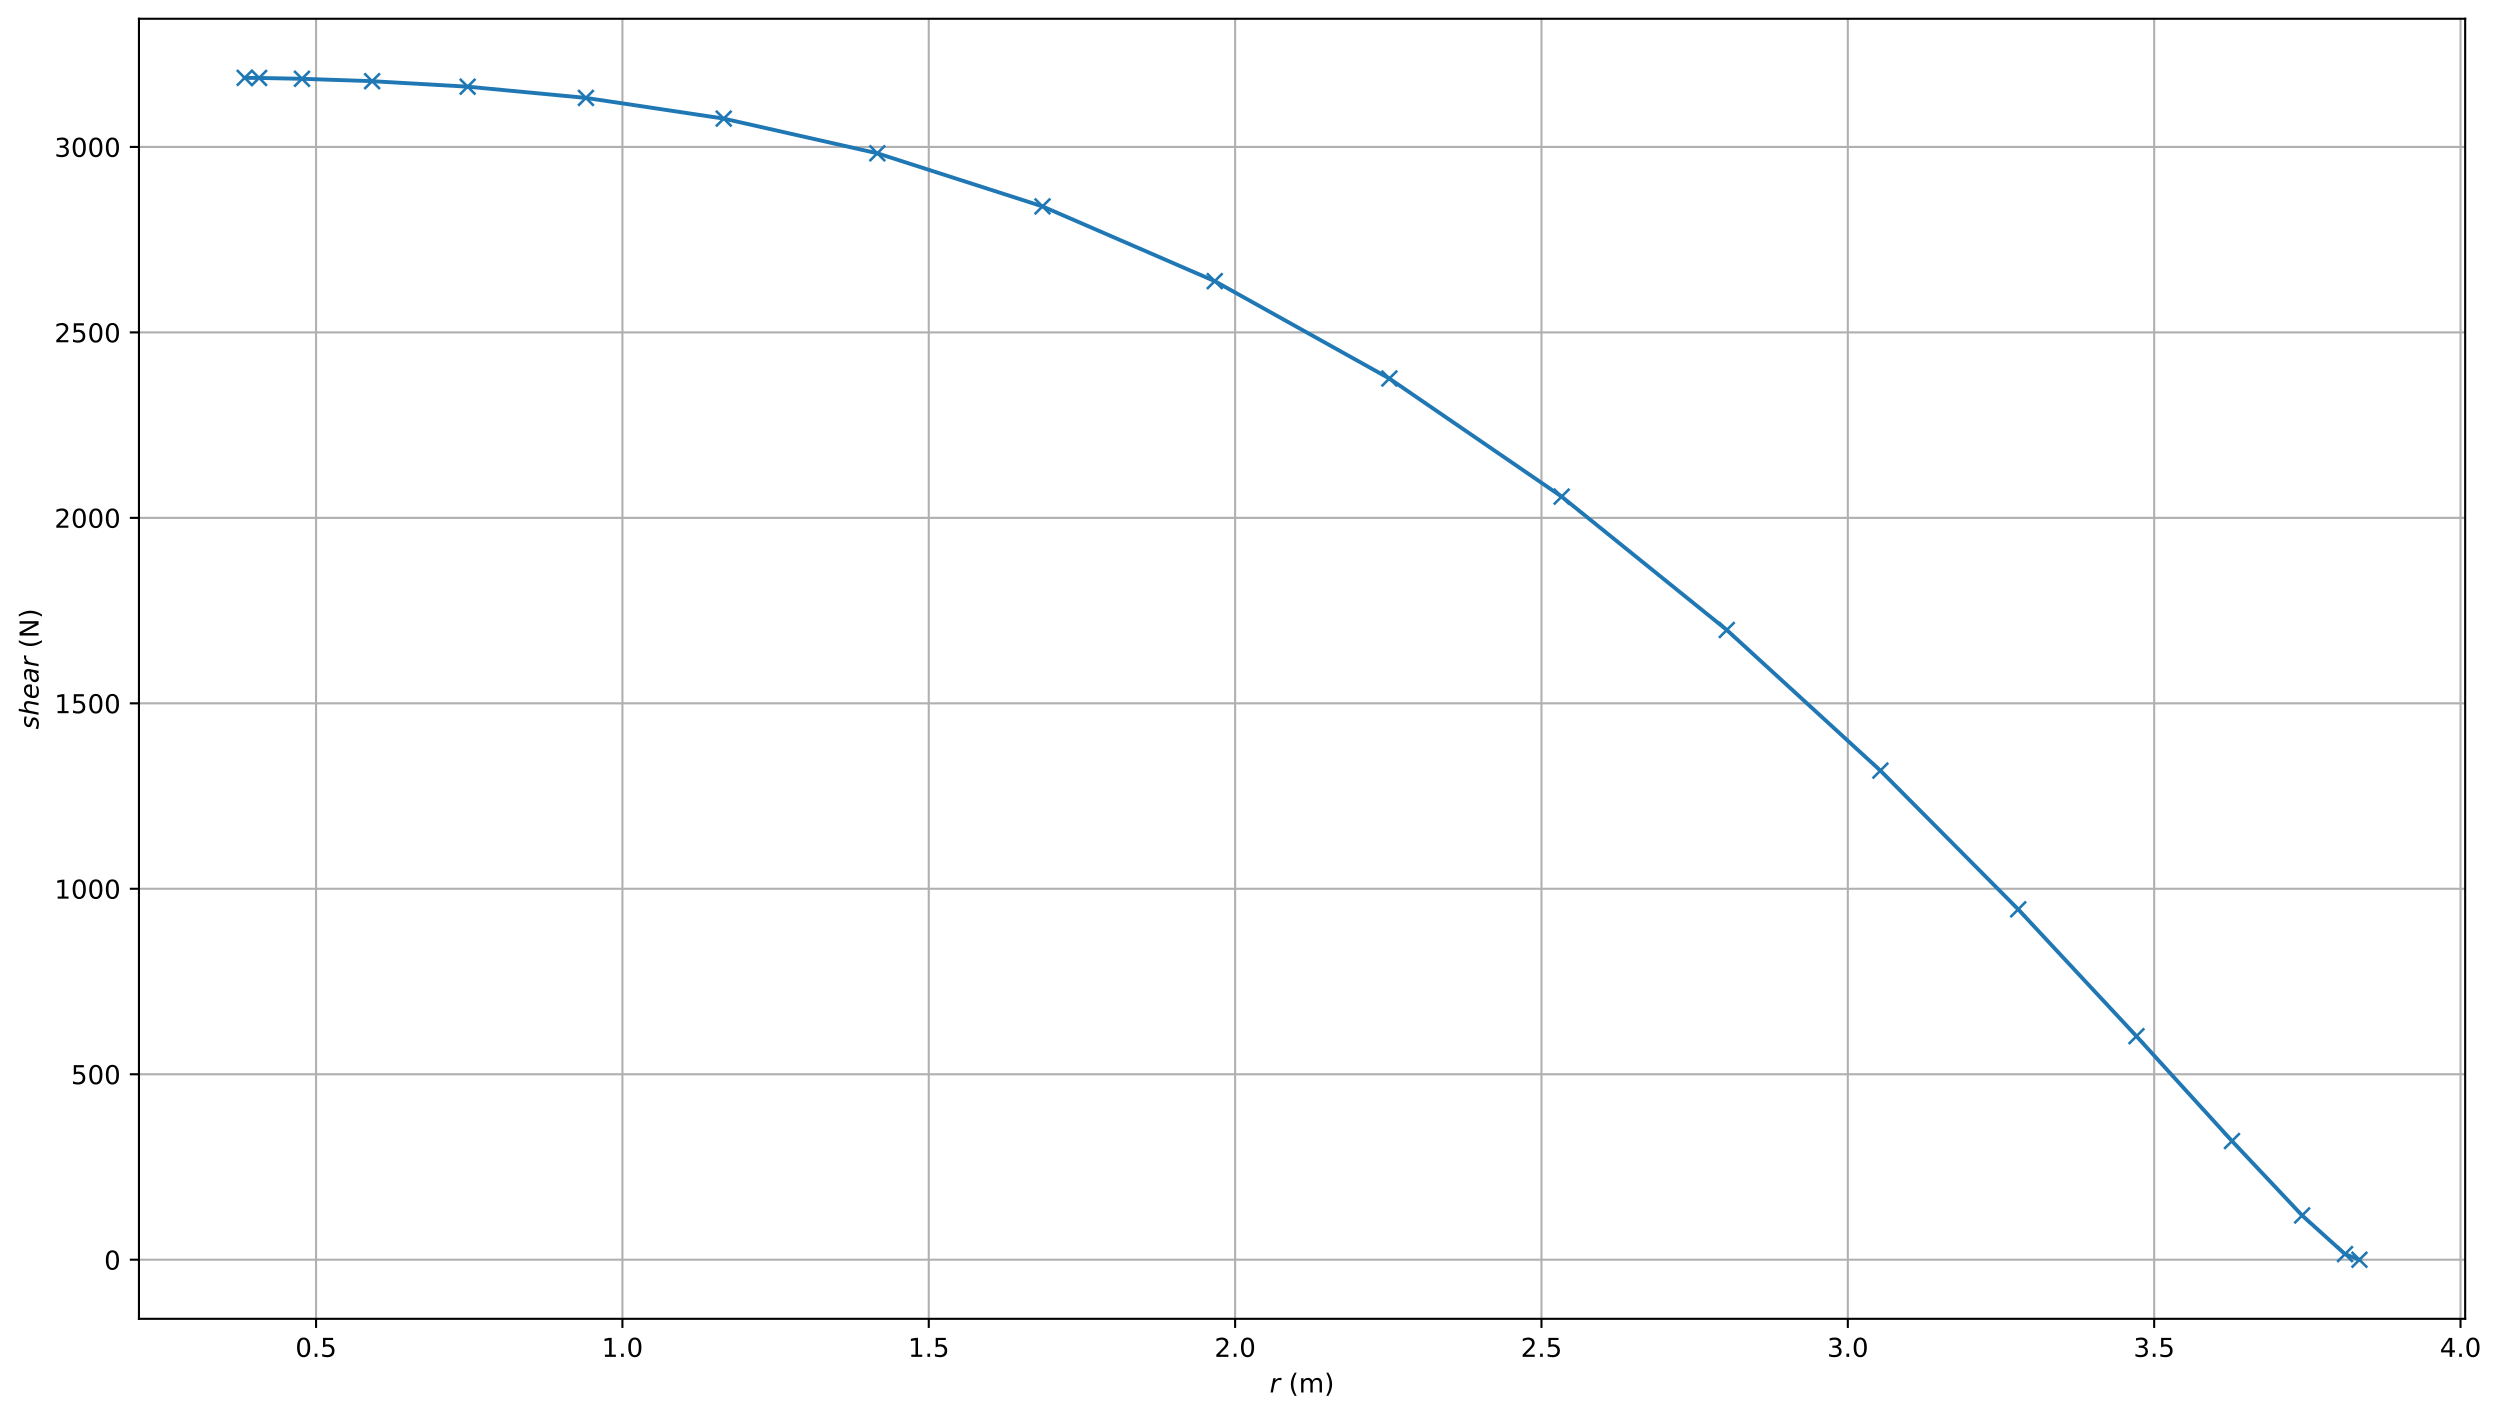
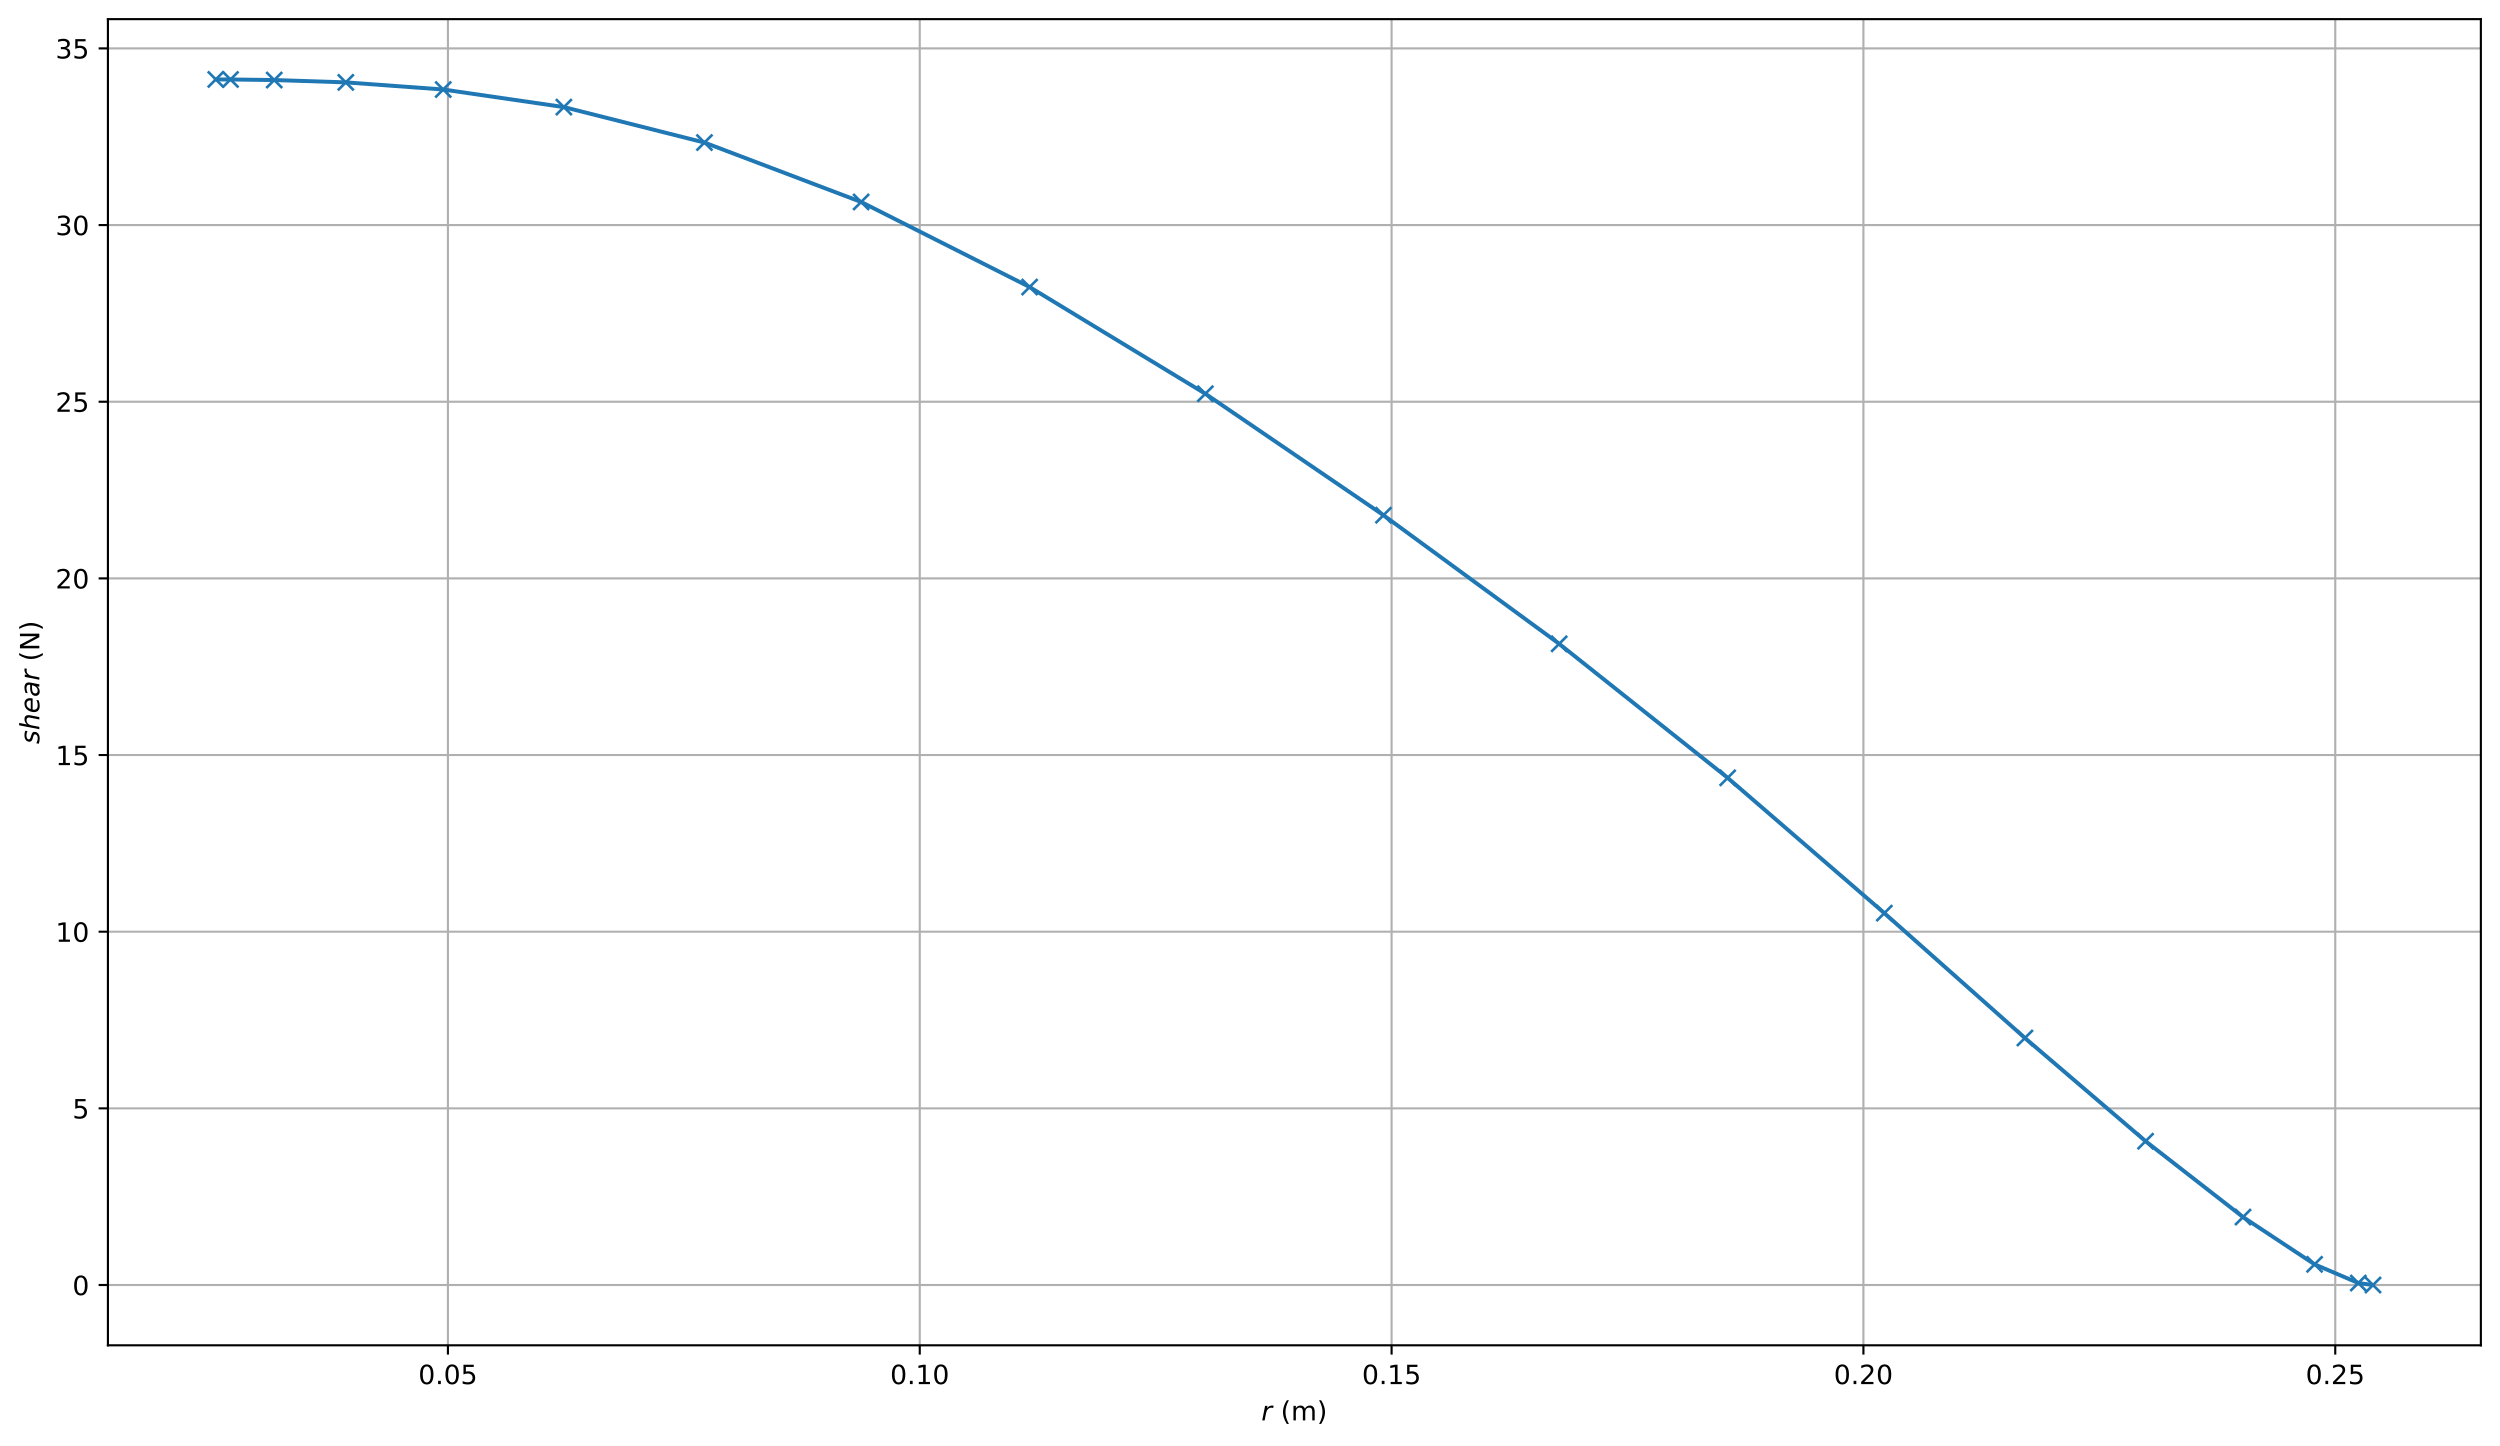
- <svg xmlns="http://www.w3.org/2000/svg" xmlns:xlink="http://www.w3.org/1999/xlink" width="959.498pt" height="543.716pt" viewBox="0 0 959.498 543.716" version="1.1">
+ <svg xmlns="http://www.w3.org/2000/svg" xmlns:xlink="http://www.w3.org/1999/xlink" width="940.603pt" height="543.716pt" viewBox="0 0 940.603 543.716" version="1.1">
  <defs>
    <style type="text/css">*{stroke-linejoin: round; stroke-linecap: butt}</style>
  </defs>
  <g id="figure_1">
    <g id="patch_1">
-       <path d="M 0 543.716  L 959.498 543.716  L 959.498 0  L 0 0  L 0 543.716  z " style="fill: none" />
+       <path d="M 0 543.716  L 940.603 543.716  L 940.603 0  L 0 0  L 0 543.716  z " style="fill: none" />
    </g>
    <g id="axes_1">
      <g id="patch_2">
-         <path d="M 53.328 506.16  L 946.128 506.16  L 946.128 7.2  L 53.328 7.2  L 53.328 506.16  z " style="fill: none" />
+         <path d="M 40.603 506.16  L 933.403 506.16  L 933.403 7.2  L 40.603 7.2  L 40.603 506.16  z " style="fill: none" />
      </g>
      <g id="matplotlib.axis_1">
        <g id="xtick_1">
          <g id="line2d_1">
-             <path d="M 121.305 506.16  L 121.305 7.2  " clip-path="url(#peafe9fe084)" style="fill: none; stroke: #b0b0b0; stroke-width: 0.8; stroke-linecap: square" />
+             <path d="M 168.526 506.16  L 168.526 7.2  " clip-path="url(#p60aa9ab779)" style="fill: none; stroke: #b0b0b0; stroke-width: 0.8; stroke-linecap: square" />
          </g>
          <g id="line2d_2">
            <defs>
-               <path id="m3919f1f36f" d="M 0 0  L 0 3.5  " style="stroke: #000000; stroke-width: 0.8" />
+               <path id="mf201269d9b" d="M 0 0  L 0 3.5  " style="stroke: #000000; stroke-width: 0.8" />
            </defs>
            <g>
-               <use xlink:href="#m3919f1f36f" x="121.305" y="506.16" style="stroke: #000000; stroke-width: 0.8" />
+               <use xlink:href="#mf201269d9b" x="168.526" y="506.16" style="stroke: #000000; stroke-width: 0.8" />
            </g>
          </g>
          <g id="text_1">
-             <g transform="translate(113.3539 520.7584) scale(0.1 -0.1)">
+             <g transform="translate(157.3936 520.7584) scale(0.1 -0.1)">
              <defs>
                <path id="DejaVuSans-30" d="M 2034 4250  Q 1547 4250 1301 3770  Q 1056 3291 1056 2328  Q 1056 1369 1301 889  Q 1547 409 2034 409  Q 2525 409 2770 889  Q 3016 1369 3016 2328  Q 3016 3291 2770 3770  Q 2525 4250 2034 4250  z M 2034 4750  Q 2819 4750 3233 4129  Q 3647 3509 3647 2328  Q 3647 1150 3233 529  Q 2819 -91 2034 -91  Q 1250 -91 836 529  Q 422 1150 422 2328  Q 422 3509 836 4129  Q 1250 4750 2034 4750  z " transform="scale(0.015625)" />
                <path id="DejaVuSans-2e" d="M 684 794  L 1344 794  L 1344 0  L 684 0  L 684 794  z " transform="scale(0.015625)" />
                <path id="DejaVuSans-35" d="M 691 4666  L 3169 4666  L 3169 4134  L 1269 4134  L 1269 2991  Q 1406 3038 1543 3061  Q 1681 3084 1819 3084  Q 2600 3084 3056 2656  Q 3513 2228 3513 1497  Q 3513 744 3044 326  Q 2575 -91 1722 -91  Q 1428 -91 1123 -41  Q 819 9 494 109  L 494 744  Q 775 591 1075 516  Q 1375 441 1709 441  Q 2250 441 2565 725  Q 2881 1009 2881 1497  Q 2881 1984 2565 2268  Q 2250 2553 1709 2553  Q 1456 2553 1204 2497  Q 953 2441 691 2322  L 691 4666  z " transform="scale(0.015625)" />
              </defs>
              <use xlink:href="#DejaVuSans-30" />
              <use xlink:href="#DejaVuSans-2e" transform="translate(63.62305 0)" />
-               <use xlink:href="#DejaVuSans-35" transform="translate(95.41016 0)" />
+               <use xlink:href="#DejaVuSans-30" transform="translate(95.41016 0)" />
+               <use xlink:href="#DejaVuSans-35" transform="translate(159.0332 0)" />
            </g>
          </g>
        </g>
        <g id="xtick_2">
          <g id="line2d_3">
-             <path d="M 238.883 506.16  L 238.883 7.2  " clip-path="url(#peafe9fe084)" style="fill: none; stroke: #b0b0b0; stroke-width: 0.8; stroke-linecap: square" />
+             <path d="M 346.05 506.16  L 346.05 7.2  " clip-path="url(#p60aa9ab779)" style="fill: none; stroke: #b0b0b0; stroke-width: 0.8; stroke-linecap: square" />
          </g>
          <g id="line2d_4">
            <g>
-               <use xlink:href="#m3919f1f36f" x="238.883" y="506.16" style="stroke: #000000; stroke-width: 0.8" />
+               <use xlink:href="#mf201269d9b" x="346.05" y="506.16" style="stroke: #000000; stroke-width: 0.8" />
            </g>
          </g>
          <g id="text_2">
-             <g transform="translate(230.9312 520.7584) scale(0.1 -0.1)">
+             <g transform="translate(334.9168 520.7584) scale(0.1 -0.1)">
              <defs>
                <path id="DejaVuSans-31" d="M 794 531  L 1825 531  L 1825 4091  L 703 3866  L 703 4441  L 1819 4666  L 2450 4666  L 2450 531  L 3481 531  L 3481 0  L 794 0  L 794 531  z " transform="scale(0.015625)" />
              </defs>
-               <use xlink:href="#DejaVuSans-31" />
-               <use xlink:href="#DejaVuSans-2e" transform="translate(63.62305 0)" />
-               <use xlink:href="#DejaVuSans-30" transform="translate(95.41016 0)" />
+               <use xlink:href="#DejaVuSans-30" />
+               <use xlink:href="#DejaVuSans-2e" transform="translate(63.62305 0)" />
+               <use xlink:href="#DejaVuSans-31" transform="translate(95.41016 0)" />
+               <use xlink:href="#DejaVuSans-30" transform="translate(159.0332 0)" />
            </g>
          </g>
        </g>
        <g id="xtick_3">
          <g id="line2d_5">
-             <path d="M 356.46 506.16  L 356.46 7.2  " clip-path="url(#peafe9fe084)" style="fill: none; stroke: #b0b0b0; stroke-width: 0.8; stroke-linecap: square" />
+             <path d="M 523.573 506.16  L 523.573 7.2  " clip-path="url(#p60aa9ab779)" style="fill: none; stroke: #b0b0b0; stroke-width: 0.8; stroke-linecap: square" />
          </g>
          <g id="line2d_6">
            <g>
-               <use xlink:href="#m3919f1f36f" x="356.46" y="506.16" style="stroke: #000000; stroke-width: 0.8" />
+               <use xlink:href="#mf201269d9b" x="523.573" y="506.16" style="stroke: #000000; stroke-width: 0.8" />
            </g>
          </g>
          <g id="text_3">
-             <g transform="translate(348.5086 520.7584) scale(0.1 -0.1)">
-               <use xlink:href="#DejaVuSans-31" />
-               <use xlink:href="#DejaVuSans-2e" transform="translate(63.62305 0)" />
-               <use xlink:href="#DejaVuSans-35" transform="translate(95.41016 0)" />
+             <g transform="translate(512.4401 520.7584) scale(0.1 -0.1)">
+               <use xlink:href="#DejaVuSans-30" />
+               <use xlink:href="#DejaVuSans-2e" transform="translate(63.62305 0)" />
+               <use xlink:href="#DejaVuSans-31" transform="translate(95.41016 0)" />
+               <use xlink:href="#DejaVuSans-35" transform="translate(159.0332 0)" />
            </g>
          </g>
        </g>
        <g id="xtick_4">
          <g id="line2d_7">
-             <path d="M 474.037 506.16  L 474.037 7.2  " clip-path="url(#peafe9fe084)" style="fill: none; stroke: #b0b0b0; stroke-width: 0.8; stroke-linecap: square" />
+             <path d="M 701.096 506.16  L 701.096 7.2  " clip-path="url(#p60aa9ab779)" style="fill: none; stroke: #b0b0b0; stroke-width: 0.8; stroke-linecap: square" />
          </g>
          <g id="line2d_8">
            <g>
-               <use xlink:href="#m3919f1f36f" x="474.037" y="506.16" style="stroke: #000000; stroke-width: 0.8" />
+               <use xlink:href="#mf201269d9b" x="701.096" y="506.16" style="stroke: #000000; stroke-width: 0.8" />
            </g>
          </g>
          <g id="text_4">
-             <g transform="translate(466.0859 520.7584) scale(0.1 -0.1)">
+             <g transform="translate(689.9634 520.7584) scale(0.1 -0.1)">
              <defs>
                <path id="DejaVuSans-32" d="M 1228 531  L 3431 531  L 3431 0  L 469 0  L 469 531  Q 828 903 1448 1529  Q 2069 2156 2228 2338  Q 2531 2678 2651 2914  Q 2772 3150 2772 3378  Q 2772 3750 2511 3984  Q 2250 4219 1831 4219  Q 1534 4219 1204 4116  Q 875 4013 500 3803  L 500 4441  Q 881 4594 1212 4672  Q 1544 4750 1819 4750  Q 2544 4750 2975 4387  Q 3406 4025 3406 3419  Q 3406 3131 3298 2873  Q 3191 2616 2906 2266  Q 2828 2175 2409 1742  Q 1991 1309 1228 531  z " transform="scale(0.015625)" />
              </defs>
-               <use xlink:href="#DejaVuSans-32" />
-               <use xlink:href="#DejaVuSans-2e" transform="translate(63.62305 0)" />
-               <use xlink:href="#DejaVuSans-30" transform="translate(95.41016 0)" />
+               <use xlink:href="#DejaVuSans-30" />
+               <use xlink:href="#DejaVuSans-2e" transform="translate(63.62305 0)" />
+               <use xlink:href="#DejaVuSans-32" transform="translate(95.41016 0)" />
+               <use xlink:href="#DejaVuSans-30" transform="translate(159.0332 0)" />
            </g>
          </g>
        </g>
        <g id="xtick_5">
          <g id="line2d_9">
-             <path d="M 591.615 506.16  L 591.615 7.2  " clip-path="url(#peafe9fe084)" style="fill: none; stroke: #b0b0b0; stroke-width: 0.8; stroke-linecap: square" />
+             <path d="M 878.619 506.16  L 878.619 7.2  " clip-path="url(#p60aa9ab779)" style="fill: none; stroke: #b0b0b0; stroke-width: 0.8; stroke-linecap: square" />
          </g>
          <g id="line2d_10">
            <g>
-               <use xlink:href="#m3919f1f36f" x="591.615" y="506.16" style="stroke: #000000; stroke-width: 0.8" />
+               <use xlink:href="#mf201269d9b" x="878.619" y="506.16" style="stroke: #000000; stroke-width: 0.8" />
            </g>
          </g>
          <g id="text_5">
-             <g transform="translate(583.6633 520.7584) scale(0.1 -0.1)">
-               <use xlink:href="#DejaVuSans-32" />
-               <use xlink:href="#DejaVuSans-2e" transform="translate(63.62305 0)" />
-               <use xlink:href="#DejaVuSans-35" transform="translate(95.41016 0)" />
-             </g>
-           </g>
-         </g>
-         <g id="xtick_6">
-           <g id="line2d_11">
-             <path d="M 709.192 506.16  L 709.192 7.2  " clip-path="url(#peafe9fe084)" style="fill: none; stroke: #b0b0b0; stroke-width: 0.8; stroke-linecap: square" />
-           </g>
-           <g id="line2d_12">
-             <g>
-               <use xlink:href="#m3919f1f36f" x="709.192" y="506.16" style="stroke: #000000; stroke-width: 0.8" />
-             </g>
-           </g>
-           <g id="text_6">
-             <g transform="translate(701.2406 520.7584) scale(0.1 -0.1)">
-               <defs>
-                 <path id="DejaVuSans-33" d="M 2597 2516  Q 3050 2419 3304 2112  Q 3559 1806 3559 1356  Q 3559 666 3084 287  Q 2609 -91 1734 -91  Q 1441 -91 1130 -33  Q 819 25 488 141  L 488 750  Q 750 597 1062 519  Q 1375 441 1716 441  Q 2309 441 2620 675  Q 2931 909 2931 1356  Q 2931 1769 2642 2001  Q 2353 2234 1838 2234  L 1294 2234  L 1294 2753  L 1863 2753  Q 2328 2753 2575 2939  Q 2822 3125 2822 3475  Q 2822 3834 2567 4026  Q 2313 4219 1838 4219  Q 1578 4219 1281 4162  Q 984 4106 628 3988  L 628 4550  Q 988 4650 1302 4700  Q 1616 4750 1894 4750  Q 2613 4750 3031 4423  Q 3450 4097 3450 3541  Q 3450 3153 3228 2886  Q 3006 2619 2597 2516  z " transform="scale(0.015625)" />
-               </defs>
-               <use xlink:href="#DejaVuSans-33" />
-               <use xlink:href="#DejaVuSans-2e" transform="translate(63.62305 0)" />
-               <use xlink:href="#DejaVuSans-30" transform="translate(95.41016 0)" />
-             </g>
-           </g>
-         </g>
-         <g id="xtick_7">
-           <g id="line2d_13">
-             <path d="M 826.769 506.16  L 826.769 7.2  " clip-path="url(#peafe9fe084)" style="fill: none; stroke: #b0b0b0; stroke-width: 0.8; stroke-linecap: square" />
-           </g>
-           <g id="line2d_14">
-             <g>
-               <use xlink:href="#m3919f1f36f" x="826.769" y="506.16" style="stroke: #000000; stroke-width: 0.8" />
-             </g>
-           </g>
-           <g id="text_7">
-             <g transform="translate(818.8179 520.7584) scale(0.1 -0.1)">
-               <use xlink:href="#DejaVuSans-33" />
-               <use xlink:href="#DejaVuSans-2e" transform="translate(63.62305 0)" />
-               <use xlink:href="#DejaVuSans-35" transform="translate(95.41016 0)" />
-             </g>
-           </g>
-         </g>
-         <g id="xtick_8">
-           <g id="line2d_15">
-             <path d="M 944.347 506.16  L 944.347 7.2  " clip-path="url(#peafe9fe084)" style="fill: none; stroke: #b0b0b0; stroke-width: 0.8; stroke-linecap: square" />
-           </g>
-           <g id="line2d_16">
-             <g>
-               <use xlink:href="#m3919f1f36f" x="944.347" y="506.16" style="stroke: #000000; stroke-width: 0.8" />
-             </g>
-           </g>
-           <g id="text_8">
-             <g transform="translate(936.3953 520.7584) scale(0.1 -0.1)">
-               <defs>
-                 <path id="DejaVuSans-34" d="M 2419 4116  L 825 1625  L 2419 1625  L 2419 4116  z M 2253 4666  L 3047 4666  L 3047 1625  L 3713 1625  L 3713 1100  L 3047 1100  L 3047 0  L 2419 0  L 2419 1100  L 313 1100  L 313 1709  L 2253 4666  z " transform="scale(0.015625)" />
-               </defs>
-               <use xlink:href="#DejaVuSans-34" />
-               <use xlink:href="#DejaVuSans-2e" transform="translate(63.62305 0)" />
-               <use xlink:href="#DejaVuSans-30" transform="translate(95.41016 0)" />
-             </g>
-           </g>
-         </g>
-         <g id="text_9">
-           <g transform="translate(487.2781 534.4366) scale(0.1 -0.1)">
+             <g transform="translate(867.4866 520.7584) scale(0.1 -0.1)">
+               <use xlink:href="#DejaVuSans-30" />
+               <use xlink:href="#DejaVuSans-2e" transform="translate(63.62305 0)" />
+               <use xlink:href="#DejaVuSans-32" transform="translate(95.41016 0)" />
+               <use xlink:href="#DejaVuSans-35" transform="translate(159.0332 0)" />
+             </g>
+           </g>
+         </g>
+         <g id="text_6">
+           <g transform="translate(474.5531 534.4366) scale(0.1 -0.1)">
            <defs>
              <path id="DejaVuSans-Oblique-72" d="M 2853 2969  Q 2766 3016 2653 3041  Q 2541 3066 2413 3066  Q 1953 3066 1609 2717  Q 1266 2369 1153 1784  L 800 0  L 225 0  L 909 3500  L 1484 3500  L 1375 2956  Q 1603 3259 1920 3421  Q 2238 3584 2597 3584  Q 2691 3584 2781 3573  Q 2872 3563 2963 3538  L 2853 2969  z " transform="scale(0.015625)" />
              <path id="DejaVuSans-20" transform="scale(0.015625)" />
              <path id="DejaVuSans-28" d="M 1984 4856  Q 1566 4138 1362 3434  Q 1159 2731 1159 2009  Q 1159 1288 1364 580  Q 1569 -128 1984 -844  L 1484 -844  Q 1016 -109 783 600  Q 550 1309 550 2009  Q 550 2706 781 3412  Q 1013 4119 1484 4856  L 1984 4856  z " transform="scale(0.015625)" />
              <path id="DejaVuSans-6d" d="M 3328 2828  Q 3544 3216 3844 3400  Q 4144 3584 4550 3584  Q 5097 3584 5394 3201  Q 5691 2819 5691 2113  L 5691 0  L 5113 0  L 5113 2094  Q 5113 2597 4934 2840  Q 4756 3084 4391 3084  Q 3944 3084 3684 2787  Q 3425 2491 3425 1978  L 3425 0  L 2847 0  L 2847 2094  Q 2847 2600 2669 2842  Q 2491 3084 2119 3084  Q 1678 3084 1418 2786  Q 1159 2488 1159 1978  L 1159 0  L 581 0  L 581 3500  L 1159 3500  L 1159 2956  Q 1356 3278 1631 3431  Q 1906 3584 2284 3584  Q 2666 3584 2933 3390  Q 3200 3197 3328 2828  z " transform="scale(0.015625)" />
              <path id="DejaVuSans-29" d="M 513 4856  L 1013 4856  Q 1481 4119 1714 3412  Q 1947 2706 1947 2009  Q 1947 1309 1714 600  Q 1481 -109 1013 -844  L 513 -844  Q 928 -128 1133 580  Q 1338 1288 1338 2009  Q 1338 2731 1133 3434  Q 928 4138 513 4856  z " transform="scale(0.015625)" />
            </defs>
            <use xlink:href="#DejaVuSans-Oblique-72" transform="translate(0 0.125)" />
            <use xlink:href="#DejaVuSans-20" transform="translate(41.11328 0.125)" />
            <use xlink:href="#DejaVuSans-28" transform="translate(72.90039 0.125)" />
            <use xlink:href="#DejaVuSans-6d" transform="translate(111.9141 0.125)" />
            <use xlink:href="#DejaVuSans-29" transform="translate(209.3262 0.125)" />
          </g>
        </g>
      </g>
      <g id="matplotlib.axis_2">
        <g id="ytick_1">
-           <g id="line2d_17">
-             <path d="M 53.328 483.48  L 946.128 483.48  " clip-path="url(#peafe9fe084)" style="fill: none; stroke: #b0b0b0; stroke-width: 0.8; stroke-linecap: square" />
-           </g>
-           <g id="line2d_18">
+           <g id="line2d_11">
+             <path d="M 40.603 483.48  L 933.403 483.48  " clip-path="url(#p60aa9ab779)" style="fill: none; stroke: #b0b0b0; stroke-width: 0.8; stroke-linecap: square" />
+           </g>
+           <g id="line2d_12">
            <defs>
-               <path id="md7f4e262cd" d="M 0 0  L -3.5 0  " style="stroke: #000000; stroke-width: 0.8" />
+               <path id="m848939602a" d="M 0 0  L -3.5 0  " style="stroke: #000000; stroke-width: 0.8" />
            </defs>
            <g>
-               <use xlink:href="#md7f4e262cd" x="53.328" y="483.48" style="stroke: #000000; stroke-width: 0.8" />
-             </g>
-           </g>
-           <g id="text_10">
-             <g transform="translate(39.96563 487.2792) scale(0.1 -0.1)">
+               <use xlink:href="#m848939602a" x="40.603" y="483.48" style="stroke: #000000; stroke-width: 0.8" />
+             </g>
+           </g>
+           <g id="text_7">
+             <g transform="translate(27.24063 487.2792) scale(0.1 -0.1)">
              <use xlink:href="#DejaVuSans-30" />
            </g>
          </g>
        </g>
        <g id="ytick_2">
-           <g id="line2d_19">
-             <path d="M 53.328 412.299  L 946.128 412.299  " clip-path="url(#peafe9fe084)" style="fill: none; stroke: #b0b0b0; stroke-width: 0.8; stroke-linecap: square" />
-           </g>
-           <g id="line2d_20">
-             <g>
-               <use xlink:href="#md7f4e262cd" x="53.328" y="412.299" style="stroke: #000000; stroke-width: 0.8" />
-             </g>
-           </g>
-           <g id="text_11">
-             <g transform="translate(27.24063 416.0978) scale(0.1 -0.1)">
+           <g id="line2d_13">
+             <path d="M 40.603 417.012  L 933.403 417.012  " clip-path="url(#p60aa9ab779)" style="fill: none; stroke: #b0b0b0; stroke-width: 0.8; stroke-linecap: square" />
+           </g>
+           <g id="line2d_14">
+             <g>
+               <use xlink:href="#m848939602a" x="40.603" y="417.012" style="stroke: #000000; stroke-width: 0.8" />
+             </g>
+           </g>
+           <g id="text_8">
+             <g transform="translate(27.24063 420.8111) scale(0.1 -0.1)">
              <use xlink:href="#DejaVuSans-35" />
-               <use xlink:href="#DejaVuSans-30" transform="translate(63.62305 0)" />
-               <use xlink:href="#DejaVuSans-30" transform="translate(127.2461 0)" />
            </g>
          </g>
        </g>
        <g id="ytick_3">
-           <g id="line2d_21">
-             <path d="M 53.328 341.117  L 946.128 341.117  " clip-path="url(#peafe9fe084)" style="fill: none; stroke: #b0b0b0; stroke-width: 0.8; stroke-linecap: square" />
-           </g>
-           <g id="line2d_22">
-             <g>
-               <use xlink:href="#md7f4e262cd" x="53.328" y="341.117" style="stroke: #000000; stroke-width: 0.8" />
-             </g>
-           </g>
-           <g id="text_12">
-             <g transform="translate(20.87813 344.9164) scale(0.1 -0.1)">
+           <g id="line2d_15">
+             <path d="M 40.603 350.544  L 933.403 350.544  " clip-path="url(#p60aa9ab779)" style="fill: none; stroke: #b0b0b0; stroke-width: 0.8; stroke-linecap: square" />
+           </g>
+           <g id="line2d_16">
+             <g>
+               <use xlink:href="#m848939602a" x="40.603" y="350.544" style="stroke: #000000; stroke-width: 0.8" />
+             </g>
+           </g>
+           <g id="text_9">
+             <g transform="translate(20.87813 354.343) scale(0.1 -0.1)">
              <use xlink:href="#DejaVuSans-31" />
              <use xlink:href="#DejaVuSans-30" transform="translate(63.62305 0)" />
-               <use xlink:href="#DejaVuSans-30" transform="translate(127.2461 0)" />
-               <use xlink:href="#DejaVuSans-30" transform="translate(190.8691 0)" />
            </g>
          </g>
        </g>
        <g id="ytick_4">
-           <g id="line2d_23">
-             <path d="M 53.328 269.936  L 946.128 269.936  " clip-path="url(#peafe9fe084)" style="fill: none; stroke: #b0b0b0; stroke-width: 0.8; stroke-linecap: square" />
-           </g>
-           <g id="line2d_24">
-             <g>
-               <use xlink:href="#md7f4e262cd" x="53.328" y="269.936" style="stroke: #000000; stroke-width: 0.8" />
-             </g>
-           </g>
-           <g id="text_13">
-             <g transform="translate(20.87813 273.735) scale(0.1 -0.1)">
+           <g id="line2d_17">
+             <path d="M 40.603 284.076  L 933.403 284.076  " clip-path="url(#p60aa9ab779)" style="fill: none; stroke: #b0b0b0; stroke-width: 0.8; stroke-linecap: square" />
+           </g>
+           <g id="line2d_18">
+             <g>
+               <use xlink:href="#m848939602a" x="40.603" y="284.076" style="stroke: #000000; stroke-width: 0.8" />
+             </g>
+           </g>
+           <g id="text_10">
+             <g transform="translate(20.87813 287.8749) scale(0.1 -0.1)">
              <use xlink:href="#DejaVuSans-31" />
              <use xlink:href="#DejaVuSans-35" transform="translate(63.62305 0)" />
-               <use xlink:href="#DejaVuSans-30" transform="translate(127.2461 0)" />
-               <use xlink:href="#DejaVuSans-30" transform="translate(190.8691 0)" />
            </g>
          </g>
        </g>
        <g id="ytick_5">
-           <g id="line2d_25">
-             <path d="M 53.328 198.754  L 946.128 198.754  " clip-path="url(#peafe9fe084)" style="fill: none; stroke: #b0b0b0; stroke-width: 0.8; stroke-linecap: square" />
-           </g>
-           <g id="line2d_26">
-             <g>
-               <use xlink:href="#md7f4e262cd" x="53.328" y="198.754" style="stroke: #000000; stroke-width: 0.8" />
-             </g>
-           </g>
-           <g id="text_14">
-             <g transform="translate(20.87813 202.5536) scale(0.1 -0.1)">
+           <g id="line2d_19">
+             <path d="M 40.603 217.608  L 933.403 217.608  " clip-path="url(#p60aa9ab779)" style="fill: none; stroke: #b0b0b0; stroke-width: 0.8; stroke-linecap: square" />
+           </g>
+           <g id="line2d_20">
+             <g>
+               <use xlink:href="#m848939602a" x="40.603" y="217.608" style="stroke: #000000; stroke-width: 0.8" />
+             </g>
+           </g>
+           <g id="text_11">
+             <g transform="translate(20.87813 221.4068) scale(0.1 -0.1)">
              <use xlink:href="#DejaVuSans-32" />
              <use xlink:href="#DejaVuSans-30" transform="translate(63.62305 0)" />
-               <use xlink:href="#DejaVuSans-30" transform="translate(127.2461 0)" />
-               <use xlink:href="#DejaVuSans-30" transform="translate(190.8691 0)" />
            </g>
          </g>
        </g>
        <g id="ytick_6">
-           <g id="line2d_27">
-             <path d="M 53.328 127.573  L 946.128 127.573  " clip-path="url(#peafe9fe084)" style="fill: none; stroke: #b0b0b0; stroke-width: 0.8; stroke-linecap: square" />
-           </g>
-           <g id="line2d_28">
-             <g>
-               <use xlink:href="#md7f4e262cd" x="53.328" y="127.573" style="stroke: #000000; stroke-width: 0.8" />
-             </g>
-           </g>
-           <g id="text_15">
-             <g transform="translate(20.87813 131.3721) scale(0.1 -0.1)">
+           <g id="line2d_21">
+             <path d="M 40.603 151.139  L 933.403 151.139  " clip-path="url(#p60aa9ab779)" style="fill: none; stroke: #b0b0b0; stroke-width: 0.8; stroke-linecap: square" />
+           </g>
+           <g id="line2d_22">
+             <g>
+               <use xlink:href="#m848939602a" x="40.603" y="151.139" style="stroke: #000000; stroke-width: 0.8" />
+             </g>
+           </g>
+           <g id="text_12">
+             <g transform="translate(20.87813 154.9387) scale(0.1 -0.1)">
              <use xlink:href="#DejaVuSans-32" />
              <use xlink:href="#DejaVuSans-35" transform="translate(63.62305 0)" />
-               <use xlink:href="#DejaVuSans-30" transform="translate(127.2461 0)" />
-               <use xlink:href="#DejaVuSans-30" transform="translate(190.8691 0)" />
            </g>
          </g>
        </g>
        <g id="ytick_7">
-           <g id="line2d_29">
-             <path d="M 53.328 56.392  L 946.128 56.392  " clip-path="url(#peafe9fe084)" style="fill: none; stroke: #b0b0b0; stroke-width: 0.8; stroke-linecap: square" />
-           </g>
-           <g id="line2d_30">
-             <g>
-               <use xlink:href="#md7f4e262cd" x="53.328" y="56.392" style="stroke: #000000; stroke-width: 0.8" />
-             </g>
-           </g>
-           <g id="text_16">
-             <g transform="translate(20.87813 60.19073) scale(0.1 -0.1)">
+           <g id="line2d_23">
+             <path d="M 40.603 84.671  L 933.403 84.671  " clip-path="url(#p60aa9ab779)" style="fill: none; stroke: #b0b0b0; stroke-width: 0.8; stroke-linecap: square" />
+           </g>
+           <g id="line2d_24">
+             <g>
+               <use xlink:href="#m848939602a" x="40.603" y="84.671" style="stroke: #000000; stroke-width: 0.8" />
+             </g>
+           </g>
+           <g id="text_13">
+             <g transform="translate(20.87813 88.47061) scale(0.1 -0.1)">
+               <defs>
+                 <path id="DejaVuSans-33" d="M 2597 2516  Q 3050 2419 3304 2112  Q 3559 1806 3559 1356  Q 3559 666 3084 287  Q 2609 -91 1734 -91  Q 1441 -91 1130 -33  Q 819 25 488 141  L 488 750  Q 750 597 1062 519  Q 1375 441 1716 441  Q 2309 441 2620 675  Q 2931 909 2931 1356  Q 2931 1769 2642 2001  Q 2353 2234 1838 2234  L 1294 2234  L 1294 2753  L 1863 2753  Q 2328 2753 2575 2939  Q 2822 3125 2822 3475  Q 2822 3834 2567 4026  Q 2313 4219 1838 4219  Q 1578 4219 1281 4162  Q 984 4106 628 3988  L 628 4550  Q 988 4650 1302 4700  Q 1616 4750 1894 4750  Q 2613 4750 3031 4423  Q 3450 4097 3450 3541  Q 3450 3153 3228 2886  Q 3006 2619 2597 2516  z " transform="scale(0.015625)" />
+               </defs>
              <use xlink:href="#DejaVuSans-33" />
              <use xlink:href="#DejaVuSans-30" transform="translate(63.62305 0)" />
-               <use xlink:href="#DejaVuSans-30" transform="translate(127.2461 0)" />
-               <use xlink:href="#DejaVuSans-30" transform="translate(190.8691 0)" />
-             </g>
-           </g>
-         </g>
-         <g id="text_17">
+             </g>
+           </g>
+         </g>
+         <g id="ytick_8">
+           <g id="line2d_25">
+             <path d="M 40.603 18.203  L 933.403 18.203  " clip-path="url(#p60aa9ab779)" style="fill: none; stroke: #b0b0b0; stroke-width: 0.8; stroke-linecap: square" />
+           </g>
+           <g id="line2d_26">
+             <g>
+               <use xlink:href="#m848939602a" x="40.603" y="18.203" style="stroke: #000000; stroke-width: 0.8" />
+             </g>
+           </g>
+           <g id="text_14">
+             <g transform="translate(20.87813 22.00251) scale(0.1 -0.1)">
+               <use xlink:href="#DejaVuSans-33" />
+               <use xlink:href="#DejaVuSans-35" transform="translate(63.62305 0)" />
+             </g>
+           </g>
+         </g>
+         <g id="text_15">
          <g transform="translate(14.79844 279.93) rotate(-90) scale(0.1 -0.1)">
            <defs>
              <path id="DejaVuSans-Oblique-73" d="M 3200 3397  L 3091 2853  Q 2863 2978 2609 3040  Q 2356 3103 2088 3103  Q 1634 3103 1373 2948  Q 1113 2794 1113 2528  Q 1113 2219 1719 2053  Q 1766 2041 1788 2034  L 1972 1978  Q 2547 1819 2739 1644  Q 2931 1469 2931 1166  Q 2931 609 2489 259  Q 2047 -91 1331 -91  Q 1053 -91 747 -37  Q 441 16 72 128  L 184 722  Q 500 559 806 475  Q 1113 391 1394 391  Q 1816 391 2080 572  Q 2344 753 2344 1031  Q 2344 1331 1650 1516  L 1591 1531  L 1394 1581  Q 956 1697 753 1886  Q 550 2075 550 2369  Q 550 2928 970 3256  Q 1391 3584 2113 3584  Q 2397 3584 2667 3537  Q 2938 3491 3200 3397  z " transform="scale(0.015625)" />
              <path id="DejaVuSans-Oblique-68" d="M 3566 2113  L 3156 0  L 2578 0  L 2988 2091  Q 3016 2238 3031 2350  Q 3047 2463 3047 2528  Q 3047 2791 2881 2937  Q 2716 3084 2419 3084  Q 1956 3084 1617 2771  Q 1278 2459 1178 1941  L 800 0  L 225 0  L 1172 4863  L 1747 4863  L 1375 2950  Q 1594 3244 1934 3414  Q 2275 3584 2650 3584  Q 3113 3584 3367 3334  Q 3622 3084 3622 2631  Q 3622 2519 3608 2391  Q 3594 2263 3566 2113  z " transform="scale(0.015625)" />
              <path id="DejaVuSans-Oblique-65" d="M 3078 2063  Q 3088 2113 3092 2166  Q 3097 2219 3097 2272  Q 3097 2653 2873 2875  Q 2650 3097 2266 3097  Q 1838 3097 1509 2826  Q 1181 2556 1013 2059  L 3078 2063  z M 3578 1613  L 903 1613  Q 884 1494 878 1425  Q 872 1356 872 1306  Q 872 872 1139 634  Q 1406 397 1894 397  Q 2269 397 2603 481  Q 2938 566 3225 728  L 3116 159  Q 2806 34 2476 -28  Q 2147 -91 1806 -91  Q 1078 -91 686 257  Q 294 606 294 1247  Q 294 1794 489 2264  Q 684 2734 1063 3103  Q 1306 3334 1642 3459  Q 1978 3584 2356 3584  Q 2950 3584 3301 3228  Q 3653 2872 3653 2272  Q 3653 2128 3634 1964  Q 3616 1800 3578 1613  z " transform="scale(0.015625)" />
              <path id="DejaVuSans-Oblique-61" d="M 3438 1997  L 3047 0  L 2472 0  L 2578 531  Q 2325 219 2001 64  Q 1678 -91 1281 -91  Q 834 -91 548 182  Q 263 456 263 884  Q 263 1497 752 1853  Q 1241 2209 2100 2209  L 2900 2209  L 2931 2363  Q 2938 2388 2941 2417  Q 2944 2447 2944 2509  Q 2944 2788 2717 2942  Q 2491 3097 2081 3097  Q 1800 3097 1504 3025  Q 1209 2953 897 2809  L 997 3341  Q 1322 3463 1633 3523  Q 1944 3584 2234 3584  Q 2853 3584 3176 3315  Q 3500 3047 3500 2534  Q 3500 2431 3484 2292  Q 3469 2153 3438 1997  z M 2816 1759  L 2241 1759  Q 1534 1759 1195 1570  Q 856 1381 856 984  Q 856 709 1029 553  Q 1203 397 1509 397  Q 1978 397 2328 733  Q 2678 1069 2791 1631  L 2816 1759  z " transform="scale(0.015625)" />
              <path id="DejaVuSans-4e" d="M 628 4666  L 1478 4666  L 3547 763  L 3547 4666  L 4159 4666  L 4159 0  L 3309 0  L 1241 3903  L 1241 0  L 628 0  L 628 4666  z " transform="scale(0.015625)" />
            </defs>
            <use xlink:href="#DejaVuSans-Oblique-73" transform="translate(0 0.015625)" />
            <use xlink:href="#DejaVuSans-Oblique-68" transform="translate(52.09961 0.015625)" />
            <use xlink:href="#DejaVuSans-Oblique-65" transform="translate(115.4785 0.015625)" />
            <use xlink:href="#DejaVuSans-Oblique-61" transform="translate(177.002 0.015625)" />
            <use xlink:href="#DejaVuSans-Oblique-72" transform="translate(238.2812 0.015625)" />
            <use xlink:href="#DejaVuSans-20" transform="translate(279.3945 0.015625)" />
            <use xlink:href="#DejaVuSans-28" transform="translate(311.1816 0.015625)" />
            <use xlink:href="#DejaVuSans-4e" transform="translate(350.1953 0.015625)" />
            <use xlink:href="#DejaVuSans-29" transform="translate(425 0.015625)" />
          </g>
        </g>
      </g>
-       <g id="line2d_31">
-         <path d="M 93.91 29.88  L 99.445 29.917  L 115.898 30.237  L 142.822 31.158  L 179.481 33.271  L 224.875 37.581  L 277.767 45.525  L 336.713 58.838  L 400.106 79.219  L 466.216 107.904  L 533.24 145.276  L 599.351 190.598  L 662.743 241.789  L 721.69 295.755  L 774.581 349.004  L 819.976 397.696  L 856.635 437.929  L 883.558 466.49  L 900.011 481.324  L 905.546 483.48  " clip-path="url(#peafe9fe084)" style="fill: none; stroke: #1f77b4; stroke-width: 1.5; stroke-linecap: square" />
+       <g id="line2d_27">
+         <path d="M 81.185 29.88  L 86.72 29.901  L 103.173 30.114  L 130.097 30.99  L 166.756 33.683  L 212.15 40.292  L 265.042 53.639  L 323.988 75.991  L 387.381 107.997  L 453.491 148.14  L 520.515 193.839  L 586.626 242.238  L 650.018 292.655  L 708.965 343.557  L 761.856 390.539  L 807.251 429.369  L 843.91 457.91  L 870.833 475.694  L 887.286 482.731  L 892.821 483.48  " clip-path="url(#p60aa9ab779)" style="fill: none; stroke: #1f77b4; stroke-width: 1.5; stroke-linecap: square" />
        <defs>
-           <path id="m6517d3cf95" d="M -3 3  L 3 -3  M -3 -3  L 3 3  " style="stroke: #1f77b4" />
+           <path id="m983bc5b9ca" d="M -3 3  L 3 -3  M -3 -3  L 3 3  " style="stroke: #1f77b4" />
        </defs>
-         <g clip-path="url(#peafe9fe084)">
-           <use xlink:href="#m6517d3cf95" x="93.91" y="29.88" style="fill: #1f77b4; stroke: #1f77b4" />
-           <use xlink:href="#m6517d3cf95" x="99.445" y="29.917" style="fill: #1f77b4; stroke: #1f77b4" />
-           <use xlink:href="#m6517d3cf95" x="115.898" y="30.237" style="fill: #1f77b4; stroke: #1f77b4" />
-           <use xlink:href="#m6517d3cf95" x="142.822" y="31.158" style="fill: #1f77b4; stroke: #1f77b4" />
-           <use xlink:href="#m6517d3cf95" x="179.481" y="33.271" style="fill: #1f77b4; stroke: #1f77b4" />
-           <use xlink:href="#m6517d3cf95" x="224.875" y="37.581" style="fill: #1f77b4; stroke: #1f77b4" />
-           <use xlink:href="#m6517d3cf95" x="277.767" y="45.525" style="fill: #1f77b4; stroke: #1f77b4" />
-           <use xlink:href="#m6517d3cf95" x="336.713" y="58.838" style="fill: #1f77b4; stroke: #1f77b4" />
-           <use xlink:href="#m6517d3cf95" x="400.106" y="79.219" style="fill: #1f77b4; stroke: #1f77b4" />
-           <use xlink:href="#m6517d3cf95" x="466.216" y="107.904" style="fill: #1f77b4; stroke: #1f77b4" />
-           <use xlink:href="#m6517d3cf95" x="533.24" y="145.276" style="fill: #1f77b4; stroke: #1f77b4" />
-           <use xlink:href="#m6517d3cf95" x="599.351" y="190.598" style="fill: #1f77b4; stroke: #1f77b4" />
-           <use xlink:href="#m6517d3cf95" x="662.743" y="241.789" style="fill: #1f77b4; stroke: #1f77b4" />
-           <use xlink:href="#m6517d3cf95" x="721.69" y="295.755" style="fill: #1f77b4; stroke: #1f77b4" />
-           <use xlink:href="#m6517d3cf95" x="774.581" y="349.004" style="fill: #1f77b4; stroke: #1f77b4" />
-           <use xlink:href="#m6517d3cf95" x="819.976" y="397.696" style="fill: #1f77b4; stroke: #1f77b4" />
-           <use xlink:href="#m6517d3cf95" x="856.635" y="437.929" style="fill: #1f77b4; stroke: #1f77b4" />
-           <use xlink:href="#m6517d3cf95" x="883.558" y="466.49" style="fill: #1f77b4; stroke: #1f77b4" />
-           <use xlink:href="#m6517d3cf95" x="900.011" y="481.324" style="fill: #1f77b4; stroke: #1f77b4" />
-           <use xlink:href="#m6517d3cf95" x="905.546" y="483.48" style="fill: #1f77b4; stroke: #1f77b4" />
+         <g clip-path="url(#p60aa9ab779)">
+           <use xlink:href="#m983bc5b9ca" x="81.185" y="29.88" style="fill: #1f77b4; stroke: #1f77b4" />
+           <use xlink:href="#m983bc5b9ca" x="86.72" y="29.901" style="fill: #1f77b4; stroke: #1f77b4" />
+           <use xlink:href="#m983bc5b9ca" x="103.173" y="30.114" style="fill: #1f77b4; stroke: #1f77b4" />
+           <use xlink:href="#m983bc5b9ca" x="130.097" y="30.99" style="fill: #1f77b4; stroke: #1f77b4" />
+           <use xlink:href="#m983bc5b9ca" x="166.756" y="33.683" style="fill: #1f77b4; stroke: #1f77b4" />
+           <use xlink:href="#m983bc5b9ca" x="212.15" y="40.292" style="fill: #1f77b4; stroke: #1f77b4" />
+           <use xlink:href="#m983bc5b9ca" x="265.042" y="53.639" style="fill: #1f77b4; stroke: #1f77b4" />
+           <use xlink:href="#m983bc5b9ca" x="323.988" y="75.991" style="fill: #1f77b4; stroke: #1f77b4" />
+           <use xlink:href="#m983bc5b9ca" x="387.381" y="107.997" style="fill: #1f77b4; stroke: #1f77b4" />
+           <use xlink:href="#m983bc5b9ca" x="453.491" y="148.14" style="fill: #1f77b4; stroke: #1f77b4" />
+           <use xlink:href="#m983bc5b9ca" x="520.515" y="193.839" style="fill: #1f77b4; stroke: #1f77b4" />
+           <use xlink:href="#m983bc5b9ca" x="586.626" y="242.238" style="fill: #1f77b4; stroke: #1f77b4" />
+           <use xlink:href="#m983bc5b9ca" x="650.018" y="292.655" style="fill: #1f77b4; stroke: #1f77b4" />
+           <use xlink:href="#m983bc5b9ca" x="708.965" y="343.557" style="fill: #1f77b4; stroke: #1f77b4" />
+           <use xlink:href="#m983bc5b9ca" x="761.856" y="390.539" style="fill: #1f77b4; stroke: #1f77b4" />
+           <use xlink:href="#m983bc5b9ca" x="807.251" y="429.369" style="fill: #1f77b4; stroke: #1f77b4" />
+           <use xlink:href="#m983bc5b9ca" x="843.91" y="457.91" style="fill: #1f77b4; stroke: #1f77b4" />
+           <use xlink:href="#m983bc5b9ca" x="870.833" y="475.694" style="fill: #1f77b4; stroke: #1f77b4" />
+           <use xlink:href="#m983bc5b9ca" x="887.286" y="482.731" style="fill: #1f77b4; stroke: #1f77b4" />
+           <use xlink:href="#m983bc5b9ca" x="892.821" y="483.48" style="fill: #1f77b4; stroke: #1f77b4" />
        </g>
      </g>
      <g id="patch_3">
-         <path d="M 53.328 506.16  L 53.328 7.2  " style="fill: none; stroke: #000000; stroke-width: 0.8; stroke-linejoin: miter; stroke-linecap: square" />
+         <path d="M 40.603 506.16  L 40.603 7.2  " style="fill: none; stroke: #000000; stroke-width: 0.8; stroke-linejoin: miter; stroke-linecap: square" />
      </g>
      <g id="patch_4">
-         <path d="M 946.128 506.16  L 946.128 7.2  " style="fill: none; stroke: #000000; stroke-width: 0.8; stroke-linejoin: miter; stroke-linecap: square" />
+         <path d="M 933.403 506.16  L 933.403 7.2  " style="fill: none; stroke: #000000; stroke-width: 0.8; stroke-linejoin: miter; stroke-linecap: square" />
      </g>
      <g id="patch_5">
-         <path d="M 53.328 506.16  L 946.128 506.16  " style="fill: none; stroke: #000000; stroke-width: 0.8; stroke-linejoin: miter; stroke-linecap: square" />
+         <path d="M 40.603 506.16  L 933.403 506.16  " style="fill: none; stroke: #000000; stroke-width: 0.8; stroke-linejoin: miter; stroke-linecap: square" />
      </g>
      <g id="patch_6">
-         <path d="M 53.328 7.2  L 946.128 7.2  " style="fill: none; stroke: #000000; stroke-width: 0.8; stroke-linejoin: miter; stroke-linecap: square" />
+         <path d="M 40.603 7.2  L 933.403 7.2  " style="fill: none; stroke: #000000; stroke-width: 0.8; stroke-linejoin: miter; stroke-linecap: square" />
      </g>
    </g>
  </g>
  <defs>
-     <clipPath id="peafe9fe084">
-       <rect x="53.328" y="7.2" width="892.8" height="498.96" />
+     <clipPath id="p60aa9ab779">
+       <rect x="40.603" y="7.2" width="892.8" height="498.96" />
    </clipPath>
  </defs>
</svg>
